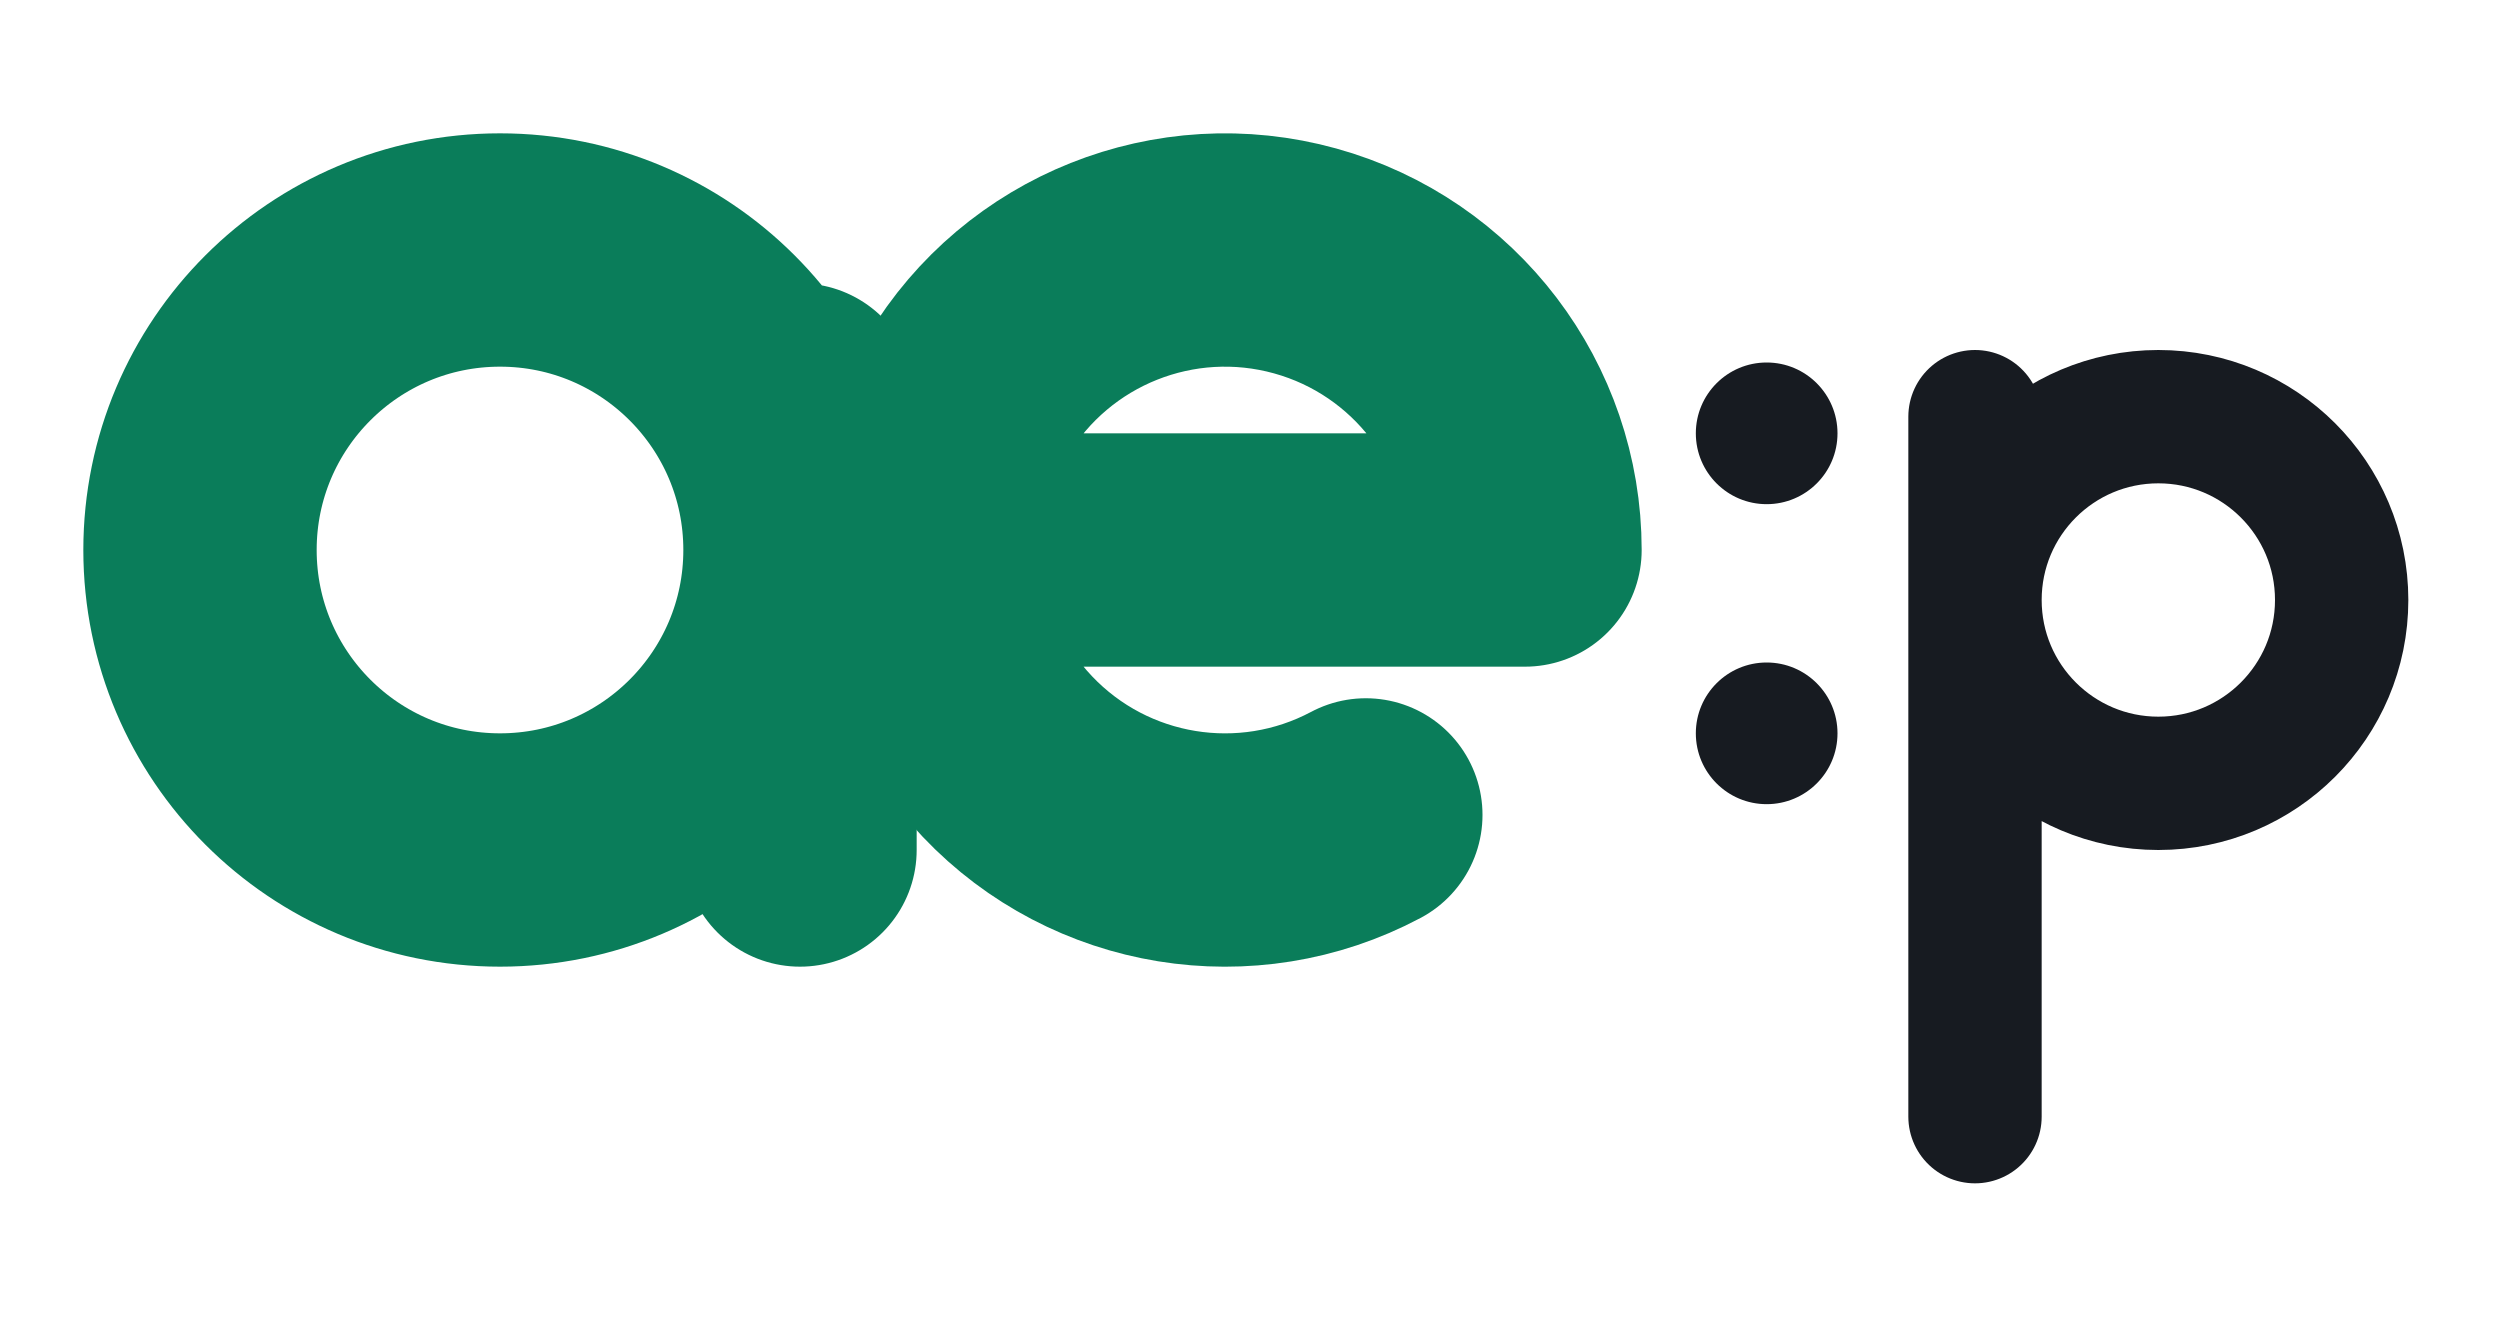
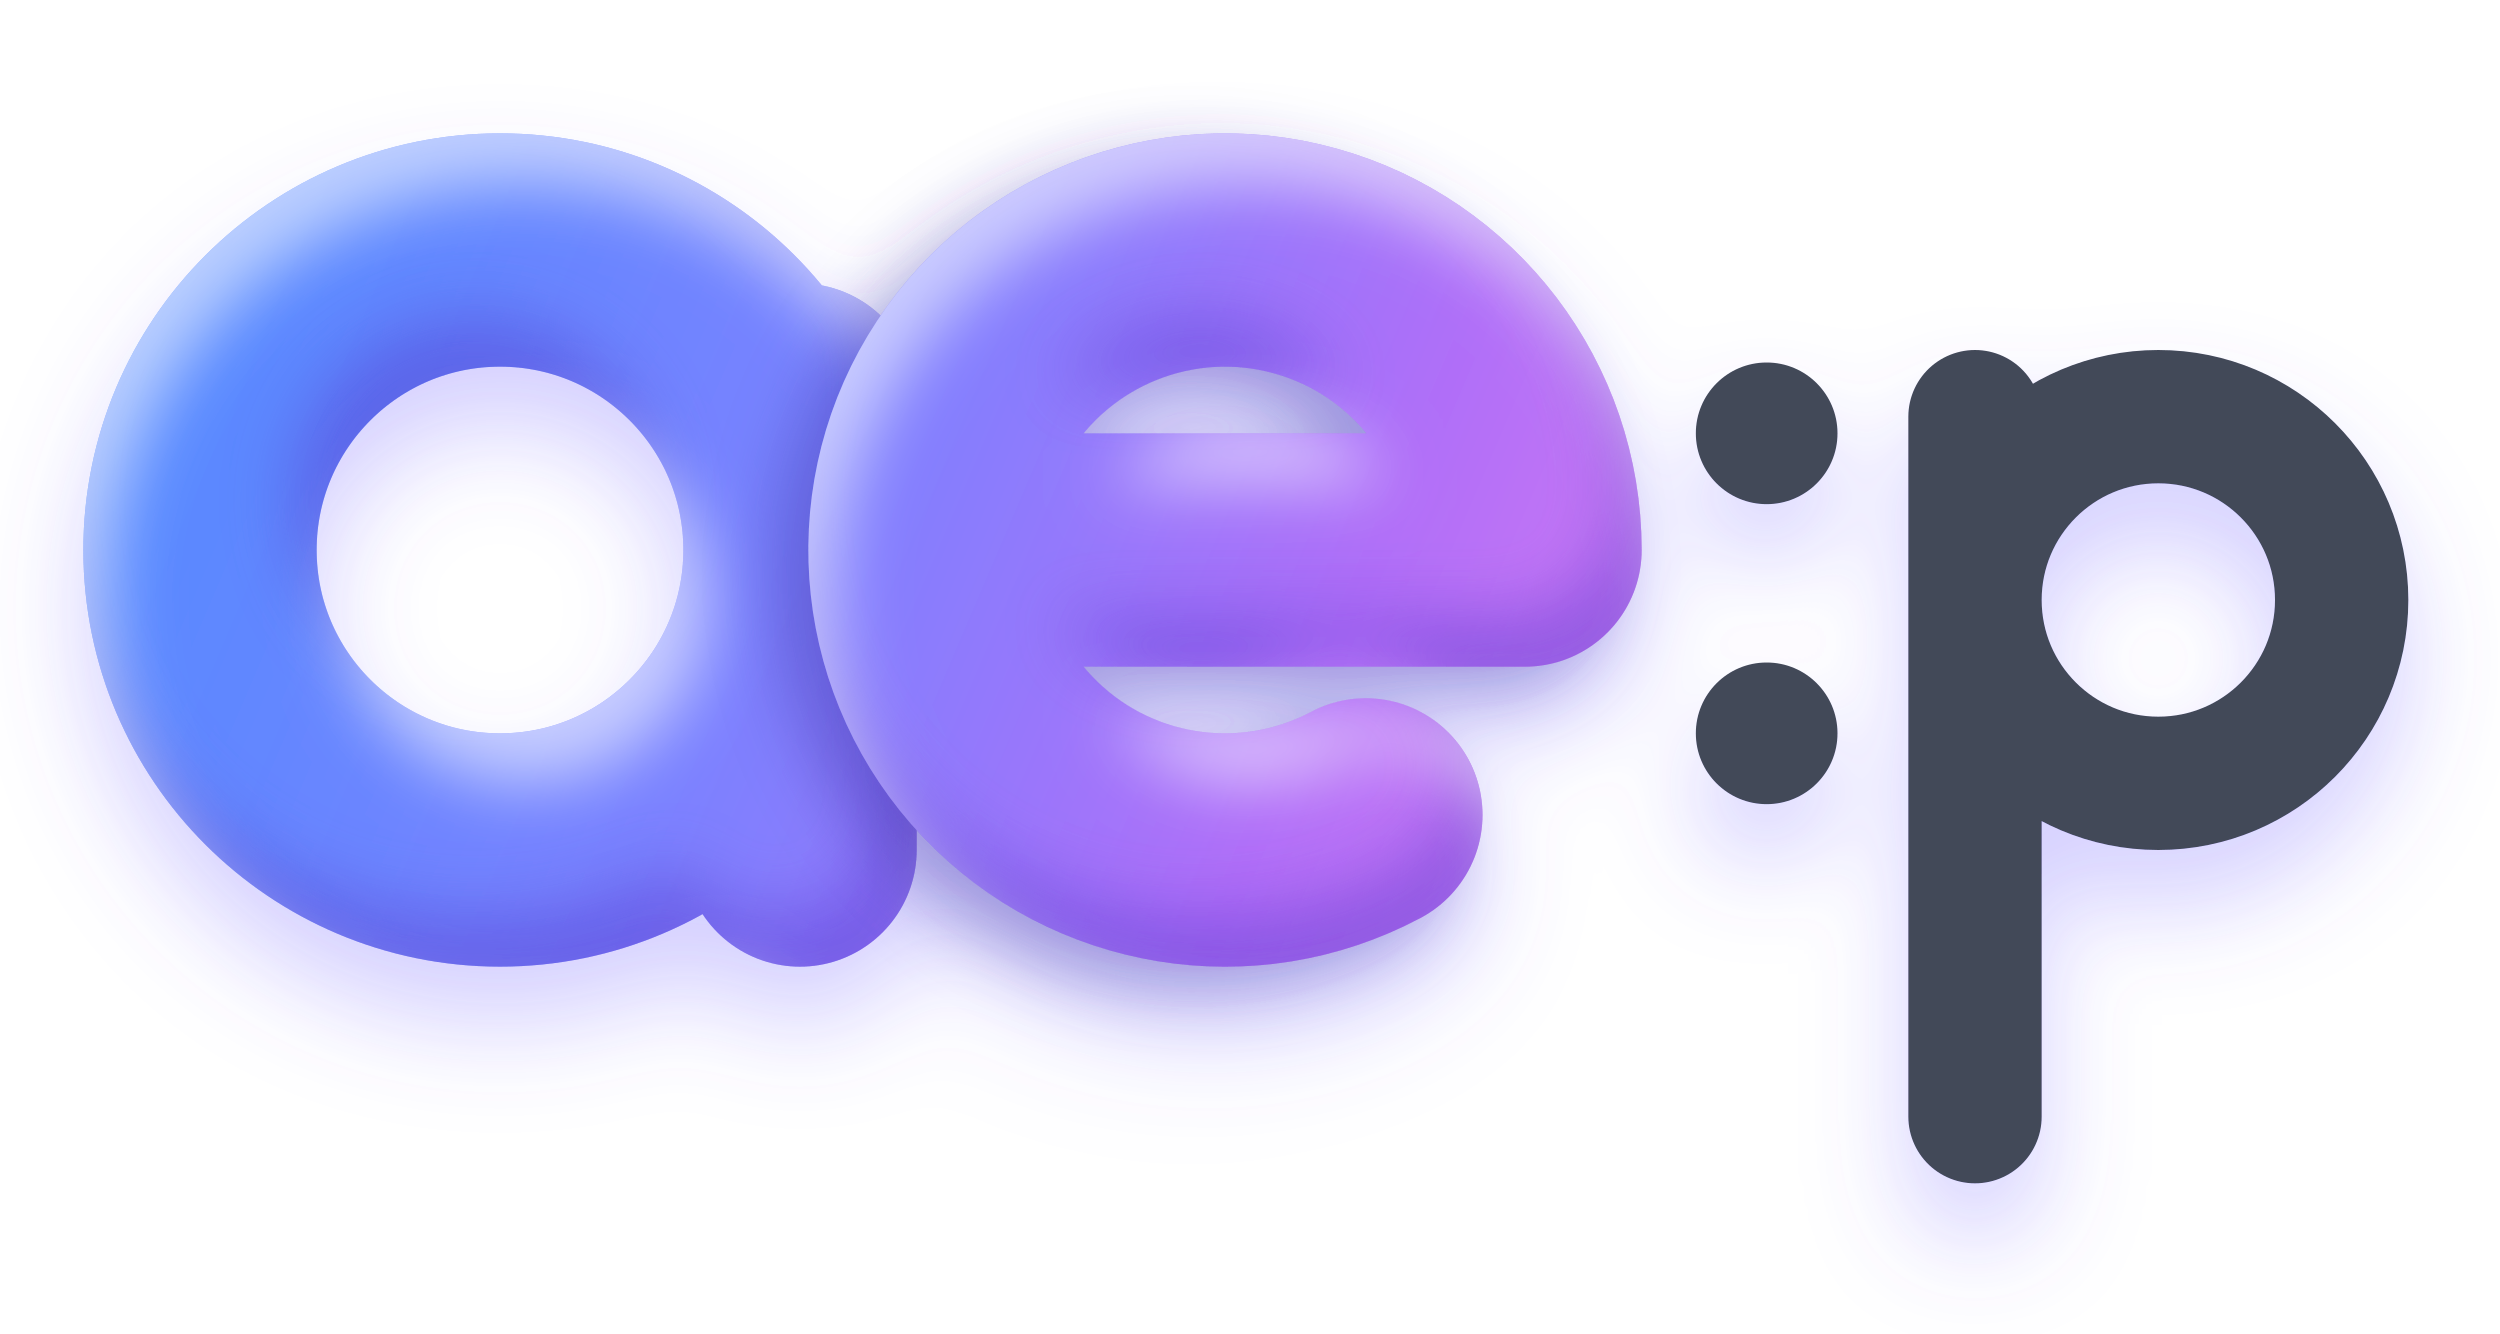
<svg xmlns="http://www.w3.org/2000/svg" viewBox="0 -6 300 160">
-   <g fill="none" stroke="#0A7D5A" stroke-width="28" stroke-linecap="round" stroke-linejoin="round">
-     <path d="M24 60a36 36 0 1 0 72 0a36 36 0 1 0 -72 0M96 42V96" />
-     <path d="M111 60H183A36 36 0 1 0 163.9 91.79" />
+   <defs>
+     <linearGradient id="grad" gradientUnits="userSpaceOnUse" x1="10" y1="20" x2="197" y2="100">
+       <stop offset="0" stop-color="#4E8BFF" />
+       <stop offset=".45" stop-color="#7A82FF" />
+       <stop offset=".78" stop-color="#B06EF8" />
+       <stop offset="1" stop-color="#D47CF2" />
+     </linearGradient>
+     <filter id="puff" filterUnits="userSpaceOnUse" x="-40" y="-40" width="400" height="240" color-interpolation-filters="sRGB">
+       <feGaussianBlur in="SourceAlpha" stdDeviation="4" result="b" />
+       <feOffset in="b" dx="-3" dy="-6" result="o1" />
+       <feComposite in="SourceAlpha" in2="o1" operator="out" result="rimBR" />
+       <feFlood flood-color="#4B2FC9" flood-opacity="0.4" />
+       <feComposite in2="rimBR" operator="in" result="shade" />
+       <feOffset in="b" dx="3" dy="6" result="o2" />
+       <feComposite in="SourceAlpha" in2="o2" operator="out" result="rimTL" />
+       <feFlood flood-color="#FFFFFF" flood-opacity="0.6" />
+       <feComposite in2="rimTL" operator="in" result="hi" />
+       <feMerge>
+         <feMergeNode in="SourceGraphic" />
+         <feMergeNode in="shade" />
+         <feMergeNode in="hi" />
+       </feMerge>
+     </filter>
+     <filter id="overlap" filterUnits="userSpaceOnUse" x="-40" y="-40" width="400" height="240" color-interpolation-filters="sRGB">
+       <feGaussianBlur in="SourceAlpha" stdDeviation="4" />
+       <feOffset dx="-4" dy="3" result="s" />
+       <feFlood flood-color="#2E2394" flood-opacity=".35" />
+       <feComposite in2="s" operator="in" />
+       <feMerge>
+         <feMergeNode />
+         <feMergeNode in="SourceGraphic" />
+       </feMerge>
+     </filter>
+     <filter id="drop" filterUnits="userSpaceOnUse" x="-40" y="-40" width="400" height="240" color-interpolation-filters="sRGB">
+       <feDropShadow dx="0" dy="7" stdDeviation="6" flood-color="#6A5CFF" flood-opacity="0.28" />
+     </filter>
+   </defs>
+   <g filter="url(#drop)">
+     <g fill="none" stroke="url(#grad)" stroke-width="28" stroke-linecap="round" stroke-linejoin="round">
+       <path d="M24 60a36 36 0 1 0 72 0a36 36 0 1 0 -72 0M96 42V96" filter="url(#puff)" />
+       <g filter="url(#overlap)">
+         <path d="M111 60H183A36 36 0 1 0 163.9 91.79" filter="url(#puff)" />
+       </g>
+     </g>
+     <g fill="#434859">
+       <circle cx="212" cy="46" r="8.5" />
+       <circle cx="212" cy="82" r="8.5" />
+     </g>
+     <path d="M237 66a22 22 0 1 0 44 0a22 22 0 1 0 -44 0M237 44V128" fill="none" stroke="#434859" stroke-width="16" stroke-linecap="round" />
  </g>
-   <g fill="#171B21">
-     <circle cx="212" cy="46" r="8.5" />
-     <circle cx="212" cy="82" r="8.5" />
-   </g>
-   <path d="M237 66a22 22 0 1 0 44 0a22 22 0 1 0 -44 0M237 44V128" fill="none" stroke="#171B21" stroke-width="16" stroke-linecap="round" />
</svg>
